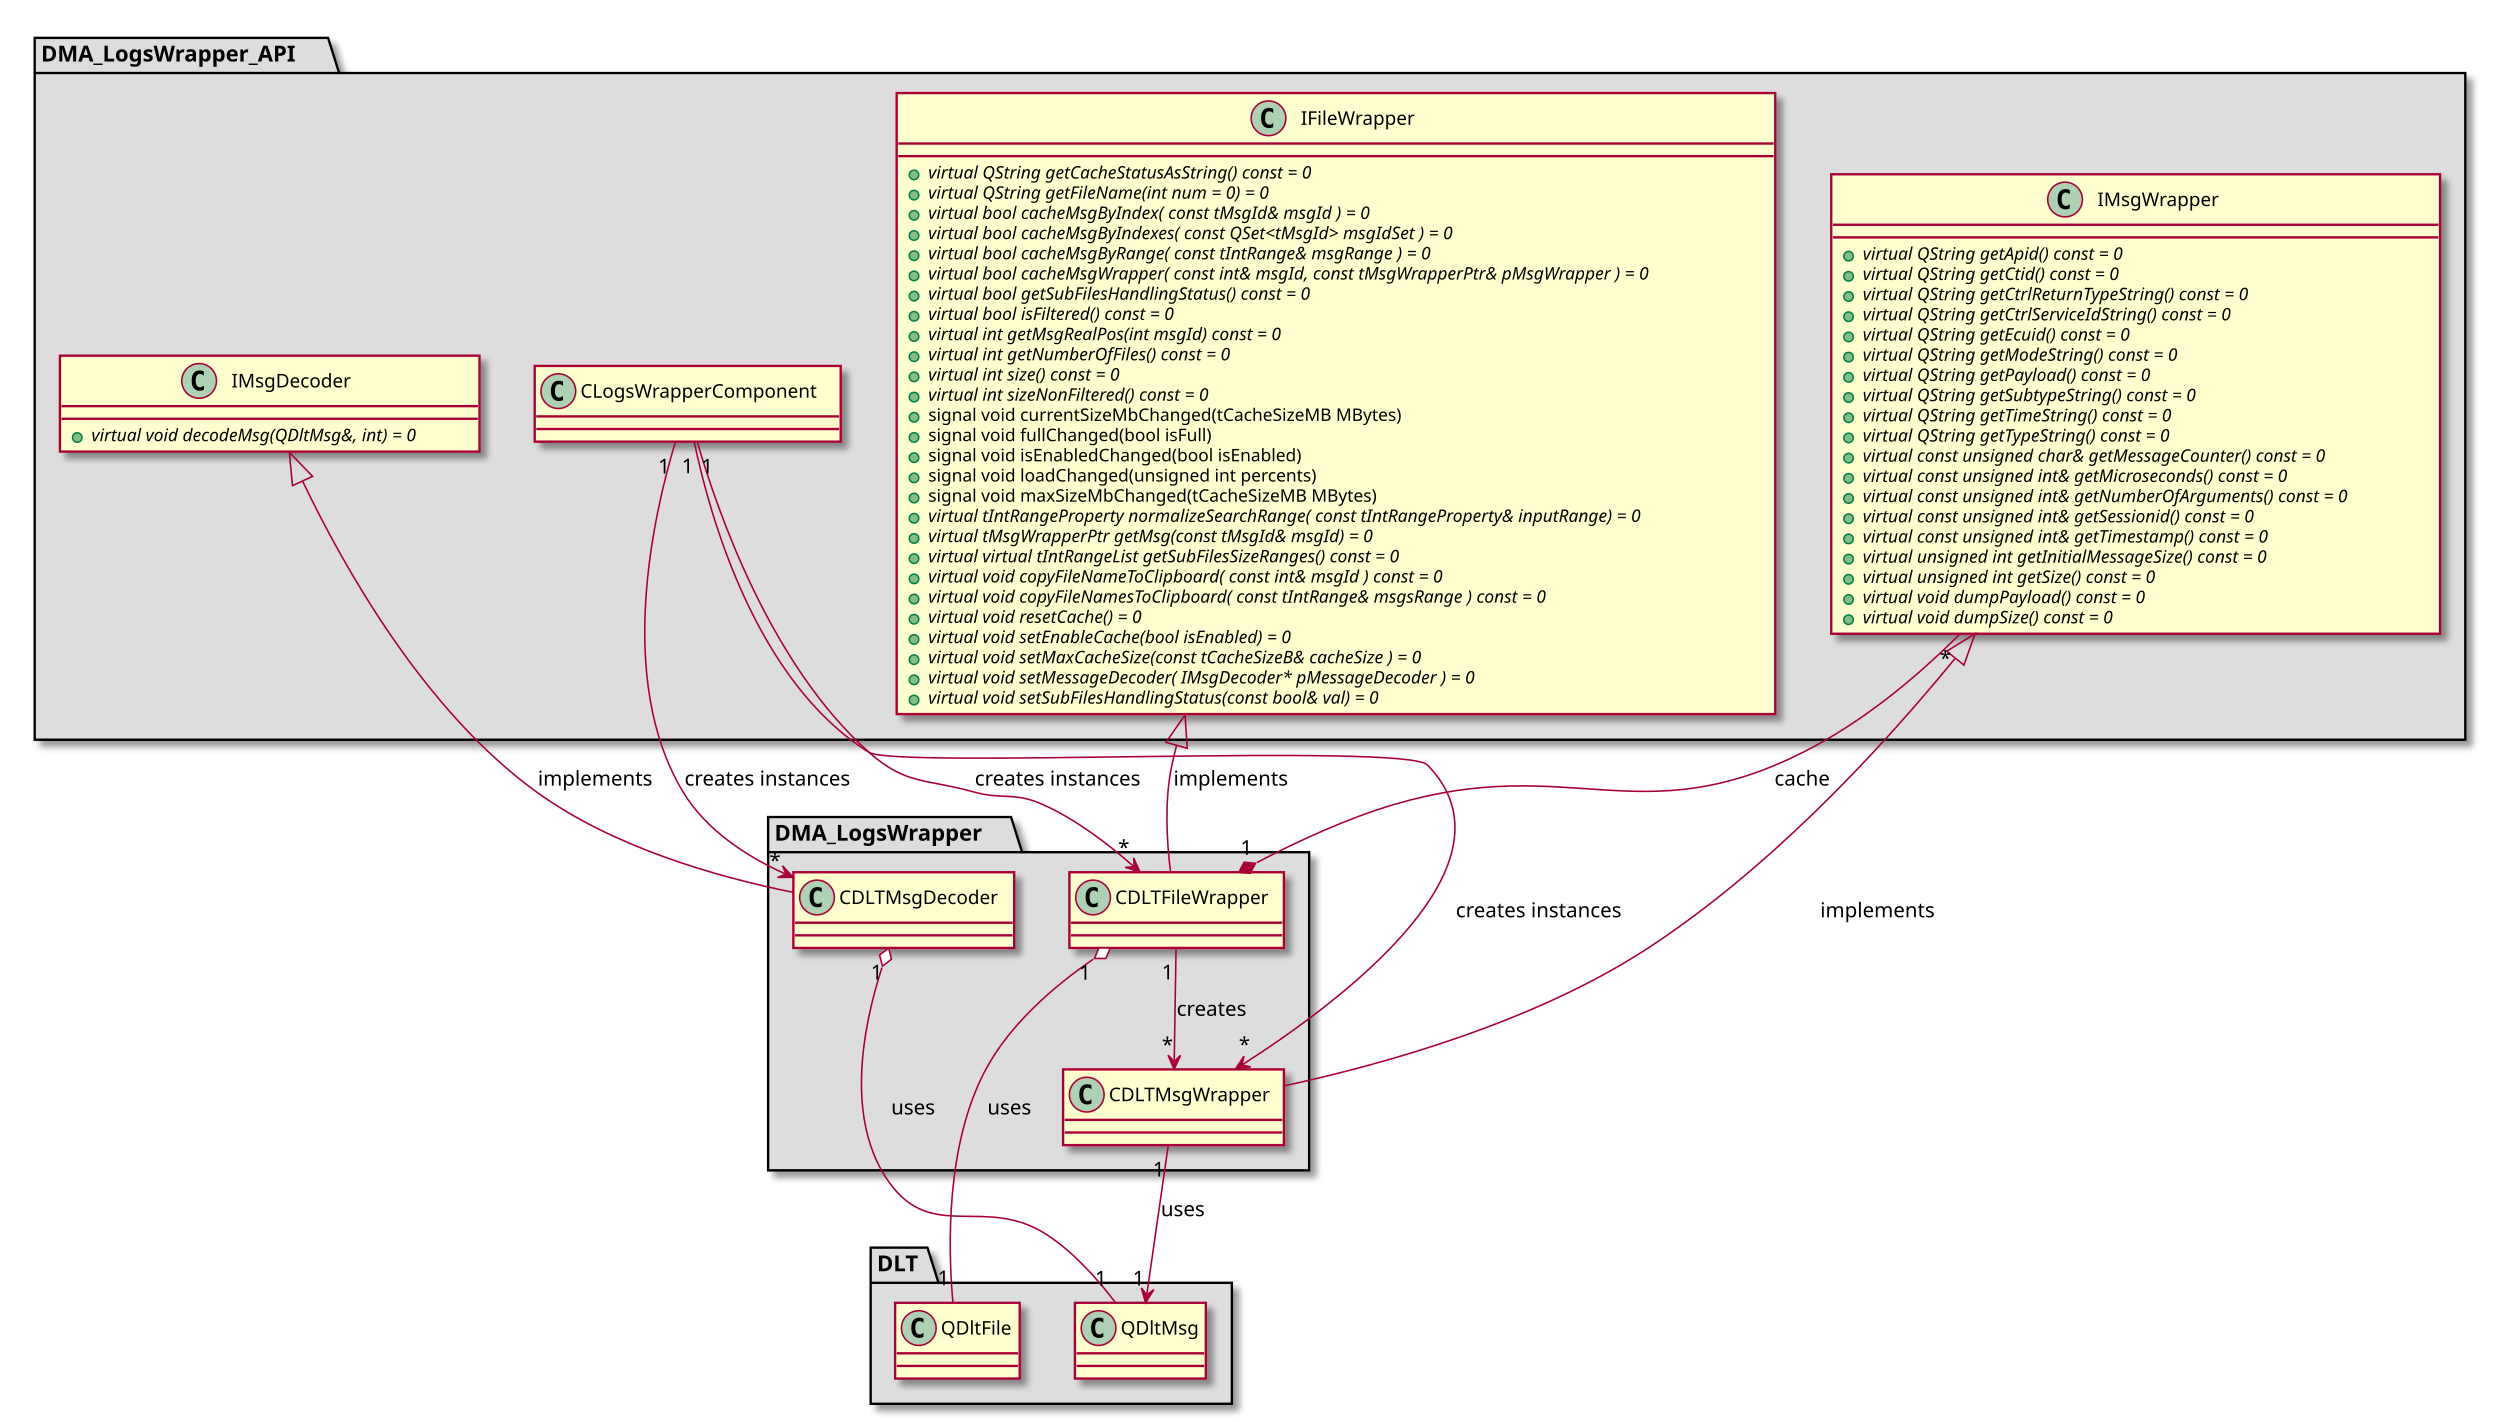
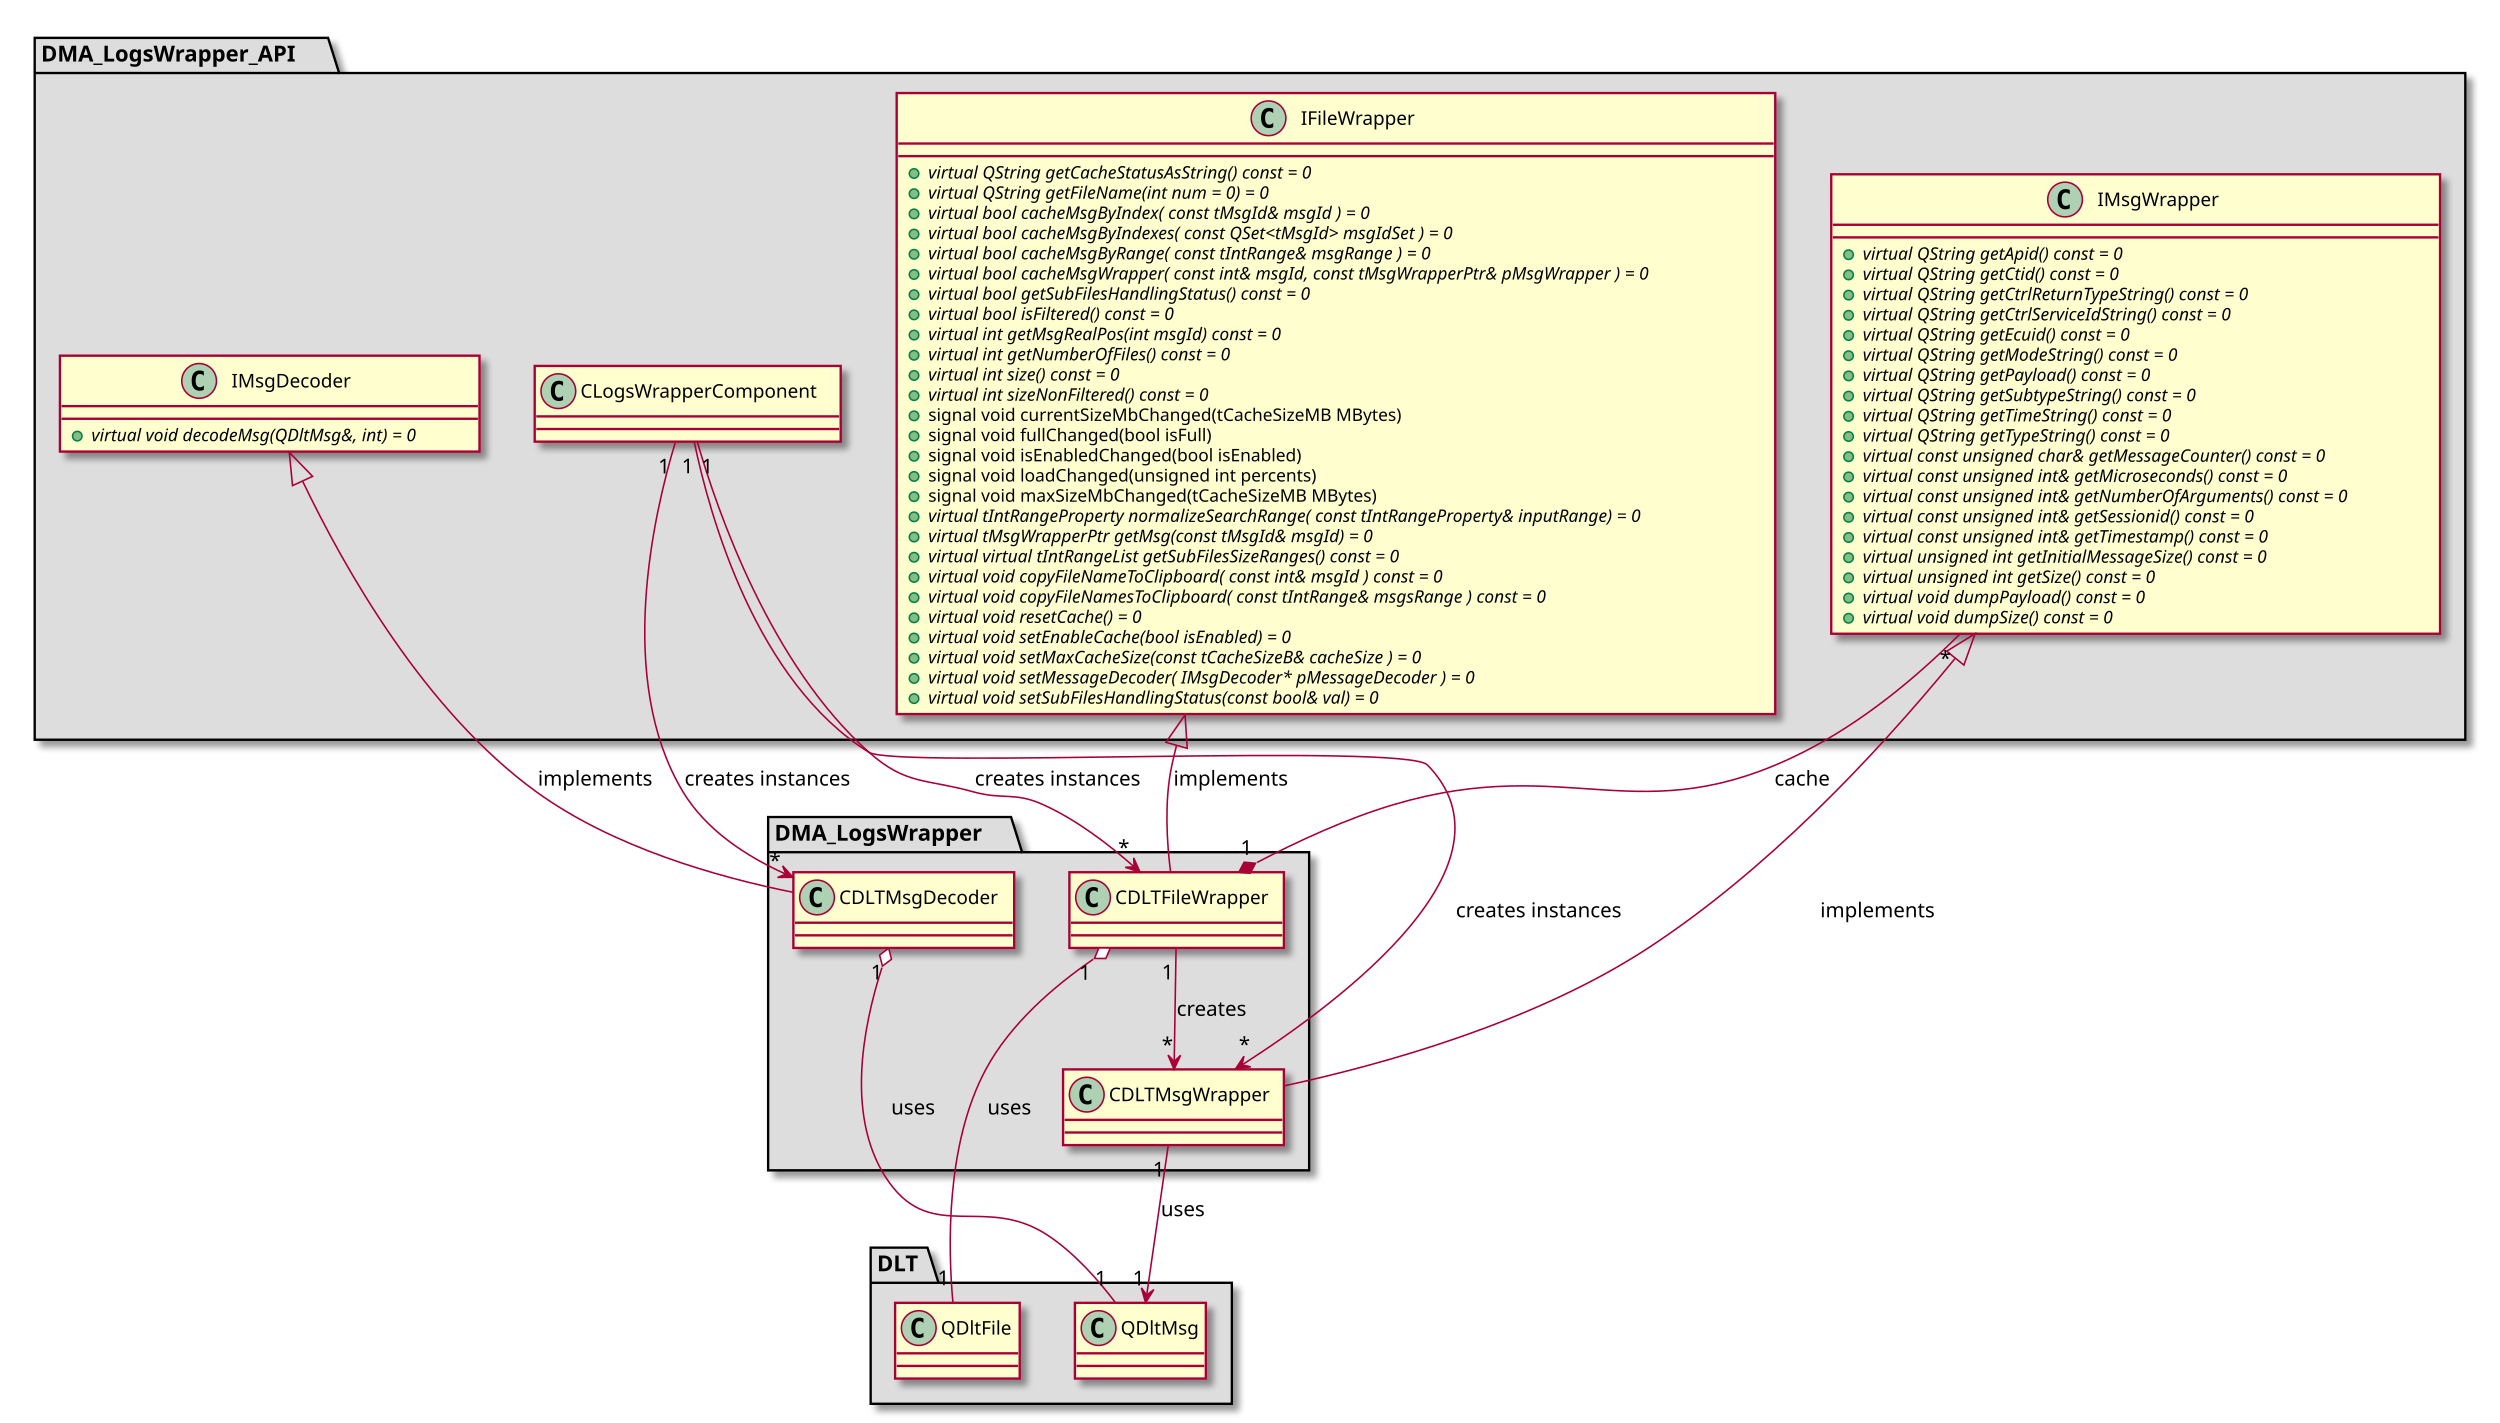
<svg xmlns="http://www.w3.org/2000/svg" contentScriptType="application/ecmascript" contentStyleType="text/css" height="902px" preserveAspectRatio="none" style="width:1585px;height:902px;background:#FEFEFE;" version="1.1" viewBox="0 0 1585 902" width="1585px" zoomAndPan="magnify">
  <defs>
    <filter height="300%" id="f17ptok1uqpg4o" width="300%" x="-1" y="-1">
      <feGaussianBlur result="blurOut" stdDeviation="2.0" />
      <feColorMatrix in="blurOut" result="blurOut2" type="matrix" values="0 0 0 0 0 0 0 0 0 0 0 0 0 0 0 0 0 0 .4 0" />
      <feOffset dx="4.0" dy="4.0" in="blurOut2" result="blurOut3" />
      <feBlend in="SourceGraphic" in2="blurOut3" mode="normal" />
    </filter>
  </defs>
  <g>
    <polygon fill="#DDDDDD" filter="url(#f17ptok1uqpg4o)" points="552,791,588,791,595,813.297,781,813.297,781,890,552,890,552,791" style="stroke: #000000; stroke-width: 1.5;" />
    <line style="stroke: #000000; stroke-width: 1.5;" x1="552" x2="595" y1="813.297" y2="813.297" />
    <text fill="#000000" font-family="sans-serif" font-size="14" font-weight="bold" lengthAdjust="spacingAndGlyphs" textLength="30" x="556" y="805.995">DLT</text>
    <polygon fill="#DDDDDD" filter="url(#f17ptok1uqpg4o)" points="487,518,641,518,648,540.297,830,540.297,830,742,487,742,487,518" style="stroke: #000000; stroke-width: 1.5;" />
    <line style="stroke: #000000; stroke-width: 1.5;" x1="487" x2="648" y1="540.297" y2="540.297" />
    <text fill="#000000" font-family="sans-serif" font-size="14" font-weight="bold" lengthAdjust="spacingAndGlyphs" textLength="148" x="491" y="532.995">DMA_LogsWrapper</text>
    <polygon fill="#DDDDDD" filter="url(#f17ptok1uqpg4o)" points="22,24,208,24,215,46.297,1563,46.297,1563,469,22,469,22,24" style="stroke: #000000; stroke-width: 1.5;" />
    <line style="stroke: #000000; stroke-width: 1.5;" x1="22" x2="215" y1="46.297" y2="46.297" />
    <text fill="#000000" font-family="sans-serif" font-size="14" font-weight="bold" lengthAdjust="spacingAndGlyphs" textLength="180" x="26" y="38.995">DMA_LogsWrapper_API</text>
    <rect fill="#FEFECE" filter="url(#f17ptok1uqpg4o)" height="48" id="QDltFile" style="stroke: #A80036; stroke-width: 1.5;" width="79" x="567.5" y="826" />
    <ellipse cx="582.5" cy="842" fill="#ADD1B2" rx="11" ry="11" style="stroke: #A80036; stroke-width: 1.0;" />
    <path d="M585.469,847.641 Q584.891,847.938 584.25,848.078 Q583.609,848.234 582.906,848.234 Q580.406,848.234 579.078,846.594 Q577.766,844.938 577.766,841.812 Q577.766,838.688 579.078,837.031 Q580.406,835.375 582.906,835.375 Q583.609,835.375 584.25,835.531 Q584.906,835.688 585.469,835.984 L585.469,838.703 Q584.844,838.125 584.25,837.859 Q583.656,837.578 583.031,837.578 Q581.688,837.578 581,838.656 Q580.312,839.719 580.312,841.812 Q580.312,843.906 581,844.984 Q581.688,846.047 583.031,846.047 Q583.656,846.047 584.25,845.781 Q584.844,845.5 585.469,844.922 L585.469,847.641 Z " />
    <text fill="#000000" font-family="sans-serif" font-size="12" lengthAdjust="spacingAndGlyphs" textLength="47" x="596.5" y="846.154">QDltFile</text>
    <line style="stroke: #A80036; stroke-width: 1.5;" x1="568.5" x2="645.5" y1="858" y2="858" />
    <line style="stroke: #A80036; stroke-width: 1.5;" x1="568.5" x2="645.5" y1="866" y2="866" />
    <rect fill="#FEFECE" filter="url(#f17ptok1uqpg4o)" height="48" id="QDltMsg" style="stroke: #A80036; stroke-width: 1.5;" width="83" x="681.5" y="826" />
    <ellipse cx="696.5" cy="842" fill="#ADD1B2" rx="11" ry="11" style="stroke: #A80036; stroke-width: 1.0;" />
    <path d="M699.469,847.641 Q698.891,847.938 698.25,848.078 Q697.609,848.234 696.906,848.234 Q694.406,848.234 693.078,846.594 Q691.766,844.938 691.766,841.812 Q691.766,838.688 693.078,837.031 Q694.406,835.375 696.906,835.375 Q697.609,835.375 698.25,835.531 Q698.906,835.688 699.469,835.984 L699.469,838.703 Q698.844,838.125 698.25,837.859 Q697.656,837.578 697.031,837.578 Q695.688,837.578 695,838.656 Q694.312,839.719 694.312,841.812 Q694.312,843.906 695,844.984 Q695.688,846.047 697.031,846.047 Q697.656,846.047 698.25,845.781 Q698.844,845.5 699.469,844.922 L699.469,847.641 Z " />
    <text fill="#000000" font-family="sans-serif" font-size="12" lengthAdjust="spacingAndGlyphs" textLength="51" x="710.5" y="846.154">QDltMsg</text>
    <line style="stroke: #A80036; stroke-width: 1.5;" x1="682.5" x2="763.5" y1="858" y2="858" />
    <line style="stroke: #A80036; stroke-width: 1.5;" x1="682.5" x2="763.5" y1="866" y2="866" />
    <rect fill="#FEFECE" filter="url(#f17ptok1uqpg4o)" height="48" id="CDLTFileWrapper" style="stroke: #A80036; stroke-width: 1.5;" width="136" x="678" y="553" />
    <ellipse cx="693" cy="569" fill="#ADD1B2" rx="11" ry="11" style="stroke: #A80036; stroke-width: 1.0;" />
    <path d="M695.969,574.641 Q695.391,574.938 694.75,575.078 Q694.109,575.234 693.406,575.234 Q690.906,575.234 689.578,573.594 Q688.266,571.938 688.266,568.812 Q688.266,565.688 689.578,564.031 Q690.906,562.375 693.406,562.375 Q694.109,562.375 694.75,562.531 Q695.406,562.688 695.969,562.984 L695.969,565.703 Q695.344,565.125 694.75,564.859 Q694.156,564.578 693.531,564.578 Q692.188,564.578 691.5,565.656 Q690.812,566.719 690.812,568.812 Q690.812,570.906 691.5,571.984 Q692.188,573.047 693.531,573.047 Q694.156,573.047 694.75,572.781 Q695.344,572.5 695.969,571.922 L695.969,574.641 Z " />
    <text fill="#000000" font-family="sans-serif" font-size="12" lengthAdjust="spacingAndGlyphs" textLength="104" x="707" y="573.154">CDLTFileWrapper</text>
    <line style="stroke: #A80036; stroke-width: 1.5;" x1="679" x2="813" y1="585" y2="585" />
    <line style="stroke: #A80036; stroke-width: 1.5;" x1="679" x2="813" y1="593" y2="593" />
    <rect fill="#FEFECE" filter="url(#f17ptok1uqpg4o)" height="48" id="CDLTMsgDecoder" style="stroke: #A80036; stroke-width: 1.5;" width="140" x="503" y="553" />
    <ellipse cx="518" cy="569" fill="#ADD1B2" rx="11" ry="11" style="stroke: #A80036; stroke-width: 1.0;" />
    <path d="M520.969,574.641 Q520.391,574.938 519.75,575.078 Q519.109,575.234 518.406,575.234 Q515.906,575.234 514.578,573.594 Q513.266,571.938 513.266,568.812 Q513.266,565.688 514.578,564.031 Q515.906,562.375 518.406,562.375 Q519.109,562.375 519.75,562.531 Q520.406,562.688 520.969,562.984 L520.969,565.703 Q520.344,565.125 519.75,564.859 Q519.156,564.578 518.531,564.578 Q517.188,564.578 516.5,565.656 Q515.812,566.719 515.812,568.812 Q515.812,570.906 516.5,571.984 Q517.188,573.047 518.531,573.047 Q519.156,573.047 519.75,572.781 Q520.344,572.5 520.969,571.922 L520.969,574.641 Z " />
    <text fill="#000000" font-family="sans-serif" font-size="12" lengthAdjust="spacingAndGlyphs" textLength="108" x="532" y="573.154">CDLTMsgDecoder</text>
    <line style="stroke: #A80036; stroke-width: 1.5;" x1="504" x2="642" y1="585" y2="585" />
    <line style="stroke: #A80036; stroke-width: 1.5;" x1="504" x2="642" y1="593" y2="593" />
    <rect fill="#FEFECE" filter="url(#f17ptok1uqpg4o)" height="48" id="CDLTMsgWrapper" style="stroke: #A80036; stroke-width: 1.5;" width="140" x="674" y="678" />
    <ellipse cx="689" cy="694" fill="#ADD1B2" rx="11" ry="11" style="stroke: #A80036; stroke-width: 1.0;" />
    <path d="M691.969,699.641 Q691.391,699.938 690.75,700.078 Q690.109,700.234 689.406,700.234 Q686.906,700.234 685.578,698.594 Q684.266,696.938 684.266,693.812 Q684.266,690.688 685.578,689.031 Q686.906,687.375 689.406,687.375 Q690.109,687.375 690.75,687.531 Q691.406,687.688 691.969,687.984 L691.969,690.703 Q691.344,690.125 690.75,689.859 Q690.156,689.578 689.531,689.578 Q688.188,689.578 687.5,690.656 Q686.812,691.719 686.812,693.812 Q686.812,695.906 687.5,696.984 Q688.188,698.047 689.531,698.047 Q690.156,698.047 690.75,697.781 Q691.344,697.5 691.969,696.922 L691.969,699.641 Z " />
    <text fill="#000000" font-family="sans-serif" font-size="12" lengthAdjust="spacingAndGlyphs" textLength="108" x="703" y="698.154">CDLTMsgWrapper</text>
    <line style="stroke: #A80036; stroke-width: 1.5;" x1="675" x2="813" y1="710" y2="710" />
    <line style="stroke: #A80036; stroke-width: 1.5;" x1="675" x2="813" y1="718" y2="718" />
    <rect fill="#FEFECE" filter="url(#f17ptok1uqpg4o)" height="48" id="CLogsWrapperComponent" style="stroke: #A80036; stroke-width: 1.5;" width="194" x="339" y="232" />
    <ellipse cx="354" cy="248" fill="#ADD1B2" rx="11" ry="11" style="stroke: #A80036; stroke-width: 1.0;" />
    <path d="M356.969,253.641 Q356.391,253.938 355.75,254.078 Q355.109,254.234 354.406,254.234 Q351.906,254.234 350.578,252.594 Q349.266,250.938 349.266,247.812 Q349.266,244.688 350.578,243.031 Q351.906,241.375 354.406,241.375 Q355.109,241.375 355.75,241.531 Q356.406,241.688 356.969,241.984 L356.969,244.703 Q356.344,244.125 355.75,243.859 Q355.156,243.578 354.531,243.578 Q353.188,243.578 352.5,244.656 Q351.812,245.719 351.812,247.812 Q351.812,249.906 352.5,250.984 Q353.188,252.047 354.531,252.047 Q355.156,252.047 355.75,251.781 Q356.344,251.5 356.969,250.922 L356.969,253.641 Z " />
    <text fill="#000000" font-family="sans-serif" font-size="12" lengthAdjust="spacingAndGlyphs" textLength="162" x="368" y="252.154">CLogsWrapperComponent</text>
    <line style="stroke: #A80036; stroke-width: 1.5;" x1="340" x2="532" y1="264" y2="264" />
    <line style="stroke: #A80036; stroke-width: 1.5;" x1="340" x2="532" y1="272" y2="272" />
    <rect fill="#FEFECE" filter="url(#f17ptok1uqpg4o)" height="393.727" id="IFileWrapper" style="stroke: #A80036; stroke-width: 1.5;" width="557" x="568.5" y="59" />
    <ellipse cx="804.25" cy="75" fill="#ADD1B2" rx="11" ry="11" style="stroke: #A80036; stroke-width: 1.0;" />
    <path d="M807.219,80.641 Q806.641,80.938 806,81.078 Q805.359,81.234 804.656,81.234 Q802.156,81.234 800.828,79.594 Q799.516,77.938 799.516,74.812 Q799.516,71.688 800.828,70.031 Q802.156,68.375 804.656,68.375 Q805.359,68.375 806,68.531 Q806.656,68.688 807.219,68.984 L807.219,71.703 Q806.594,71.125 806,70.859 Q805.406,70.578 804.781,70.578 Q803.438,70.578 802.75,71.656 Q802.062,72.719 802.062,74.812 Q802.062,76.906 802.75,77.984 Q803.438,79.047 804.781,79.047 Q805.406,79.047 806,78.781 Q806.594,78.5 807.219,77.922 L807.219,80.641 Z " />
    <text fill="#000000" font-family="sans-serif" font-size="12" lengthAdjust="spacingAndGlyphs" textLength="77" x="824.75" y="79.154">IFileWrapper</text>
    <line style="stroke: #A80036; stroke-width: 1.5;" x1="569.5" x2="1124.5" y1="91" y2="91" />
    <line style="stroke: #A80036; stroke-width: 1.5;" x1="569.5" x2="1124.5" y1="99" y2="99" />
-     <ellipse cx="579.5" cy="110.902" fill="#84BE84" rx="3" ry="3" style="stroke: #038048; stroke-width: 1.0;" />
+     <ellipse cx="579.5" cy="110" fill="#84BE84" rx="3" ry="3" style="stroke: #038048; stroke-width: 1.0;" />
    <text fill="#000000" font-family="sans-serif" font-size="11" font-style="italic" lengthAdjust="spacingAndGlyphs" textLength="287" x="588.5" y="113.21">virtual QString getCacheStatusAsString() const = 0</text>
-     <ellipse cx="579.5" cy="123.707" fill="#84BE84" rx="3" ry="3" style="stroke: #038048; stroke-width: 1.0;" />
+     <ellipse cx="579.5" cy="122.805" fill="#84BE84" rx="3" ry="3" style="stroke: #038048; stroke-width: 1.0;" />
    <text fill="#000000" font-family="sans-serif" font-size="11" font-style="italic" lengthAdjust="spacingAndGlyphs" textLength="255" x="588.5" y="126.015">virtual QString getFileName(int num = 0) = 0</text>
-     <ellipse cx="579.5" cy="136.512" fill="#84BE84" rx="3" ry="3" style="stroke: #038048; stroke-width: 1.0;" />
+     <ellipse cx="579.5" cy="135.609" fill="#84BE84" rx="3" ry="3" style="stroke: #038048; stroke-width: 1.0;" />
    <text fill="#000000" font-family="sans-serif" font-size="11" font-style="italic" lengthAdjust="spacingAndGlyphs" textLength="326" x="588.5" y="138.82">virtual bool cacheMsgByIndex( const tMsgId&amp; msgId ) = 0</text>
-     <ellipse cx="579.5" cy="149.316" fill="#84BE84" rx="3" ry="3" style="stroke: #038048; stroke-width: 1.0;" />
+     <ellipse cx="579.5" cy="148.414" fill="#84BE84" rx="3" ry="3" style="stroke: #038048; stroke-width: 1.0;" />
    <text fill="#000000" font-family="sans-serif" font-size="11" font-style="italic" lengthAdjust="spacingAndGlyphs" textLength="393" x="588.5" y="151.625">virtual bool cacheMsgByIndexes( const QSet&lt;tMsgId&gt; msgIdSet ) = 0</text>
-     <ellipse cx="579.5" cy="162.121" fill="#84BE84" rx="3" ry="3" style="stroke: #038048; stroke-width: 1.0;" />
+     <ellipse cx="579.5" cy="161.219" fill="#84BE84" rx="3" ry="3" style="stroke: #038048; stroke-width: 1.0;" />
    <text fill="#000000" font-family="sans-serif" font-size="11" font-style="italic" lengthAdjust="spacingAndGlyphs" textLength="375" x="588.5" y="164.429">virtual bool cacheMsgByRange( const tIntRange&amp; msgRange ) = 0</text>
-     <ellipse cx="579.5" cy="174.926" fill="#84BE84" rx="3" ry="3" style="stroke: #038048; stroke-width: 1.0;" />
+     <ellipse cx="579.5" cy="174.023" fill="#84BE84" rx="3" ry="3" style="stroke: #038048; stroke-width: 1.0;" />
    <text fill="#000000" font-family="sans-serif" font-size="11" font-style="italic" lengthAdjust="spacingAndGlyphs" textLength="531" x="588.5" y="177.234">virtual bool cacheMsgWrapper( const int&amp; msgId, const tMsgWrapperPtr&amp; pMsgWrapper ) = 0</text>
-     <ellipse cx="579.5" cy="187.731" fill="#84BE84" rx="3" ry="3" style="stroke: #038048; stroke-width: 1.0;" />
+     <ellipse cx="579.5" cy="186.828" fill="#84BE84" rx="3" ry="3" style="stroke: #038048; stroke-width: 1.0;" />
    <text fill="#000000" font-family="sans-serif" font-size="11" font-style="italic" lengthAdjust="spacingAndGlyphs" textLength="282" x="588.5" y="190.039">virtual bool getSubFilesHandlingStatus() const = 0</text>
-     <ellipse cx="579.5" cy="200.535" fill="#84BE84" rx="3" ry="3" style="stroke: #038048; stroke-width: 1.0;" />
+     <ellipse cx="579.5" cy="199.633" fill="#84BE84" rx="3" ry="3" style="stroke: #038048; stroke-width: 1.0;" />
    <text fill="#000000" font-family="sans-serif" font-size="11" font-style="italic" lengthAdjust="spacingAndGlyphs" textLength="185" x="588.5" y="202.843">virtual bool isFiltered() const = 0</text>
-     <ellipse cx="579.5" cy="213.34" fill="#84BE84" rx="3" ry="3" style="stroke: #038048; stroke-width: 1.0;" />
+     <ellipse cx="579.5" cy="212.438" fill="#84BE84" rx="3" ry="3" style="stroke: #038048; stroke-width: 1.0;" />
    <text fill="#000000" font-family="sans-serif" font-size="11" font-style="italic" lengthAdjust="spacingAndGlyphs" textLength="261" x="588.5" y="215.648">virtual int getMsgRealPos(int msgId) const = 0</text>
-     <ellipse cx="579.5" cy="226.144" fill="#84BE84" rx="3" ry="3" style="stroke: #038048; stroke-width: 1.0;" />
+     <ellipse cx="579.5" cy="225.242" fill="#84BE84" rx="3" ry="3" style="stroke: #038048; stroke-width: 1.0;" />
    <text fill="#000000" font-family="sans-serif" font-size="11" font-style="italic" lengthAdjust="spacingAndGlyphs" textLength="225" x="588.5" y="228.453">virtual int getNumberOfFiles() const = 0</text>
-     <ellipse cx="579.5" cy="238.949" fill="#84BE84" rx="3" ry="3" style="stroke: #038048; stroke-width: 1.0;" />
+     <ellipse cx="579.5" cy="238.047" fill="#84BE84" rx="3" ry="3" style="stroke: #038048; stroke-width: 1.0;" />
    <text fill="#000000" font-family="sans-serif" font-size="11" font-style="italic" lengthAdjust="spacingAndGlyphs" textLength="146" x="588.5" y="241.257">virtual int size() const = 0</text>
-     <ellipse cx="579.5" cy="251.754" fill="#84BE84" rx="3" ry="3" style="stroke: #038048; stroke-width: 1.0;" />
+     <ellipse cx="579.5" cy="250.852" fill="#84BE84" rx="3" ry="3" style="stroke: #038048; stroke-width: 1.0;" />
    <text fill="#000000" font-family="sans-serif" font-size="11" font-style="italic" lengthAdjust="spacingAndGlyphs" textLength="210" x="588.5" y="254.062">virtual int sizeNonFiltered() const = 0</text>
-     <ellipse cx="579.5" cy="264.559" fill="#84BE84" rx="3" ry="3" style="stroke: #038048; stroke-width: 1.0;" />
+     <ellipse cx="579.5" cy="263.656" fill="#84BE84" rx="3" ry="3" style="stroke: #038048; stroke-width: 1.0;" />
    <text fill="#000000" font-family="sans-serif" font-size="11" lengthAdjust="spacingAndGlyphs" textLength="327" x="588.5" y="266.867">signal void currentSizeMbChanged(tCacheSizeMB MBytes)</text>
-     <ellipse cx="579.5" cy="277.363" fill="#84BE84" rx="3" ry="3" style="stroke: #038048; stroke-width: 1.0;" />
+     <ellipse cx="579.5" cy="276.461" fill="#84BE84" rx="3" ry="3" style="stroke: #038048; stroke-width: 1.0;" />
    <text fill="#000000" font-family="sans-serif" font-size="11" lengthAdjust="spacingAndGlyphs" textLength="197" x="588.5" y="279.671">signal void fullChanged(bool isFull)</text>
-     <ellipse cx="579.5" cy="290.168" fill="#84BE84" rx="3" ry="3" style="stroke: #038048; stroke-width: 1.0;" />
+     <ellipse cx="579.5" cy="289.266" fill="#84BE84" rx="3" ry="3" style="stroke: #038048; stroke-width: 1.0;" />
    <text fill="#000000" font-family="sans-serif" font-size="11" lengthAdjust="spacingAndGlyphs" textLength="261" x="588.5" y="292.476">signal void isEnabledChanged(bool isEnabled)</text>
-     <ellipse cx="579.5" cy="302.973" fill="#84BE84" rx="3" ry="3" style="stroke: #038048; stroke-width: 1.0;" />
+     <ellipse cx="579.5" cy="302.07" fill="#84BE84" rx="3" ry="3" style="stroke: #038048; stroke-width: 1.0;" />
    <text fill="#000000" font-family="sans-serif" font-size="11" lengthAdjust="spacingAndGlyphs" textLength="271" x="588.5" y="305.281">signal void loadChanged(unsigned int percents)</text>
-     <ellipse cx="579.5" cy="315.777" fill="#84BE84" rx="3" ry="3" style="stroke: #038048; stroke-width: 1.0;" />
+     <ellipse cx="579.5" cy="314.875" fill="#84BE84" rx="3" ry="3" style="stroke: #038048; stroke-width: 1.0;" />
    <text fill="#000000" font-family="sans-serif" font-size="11" lengthAdjust="spacingAndGlyphs" textLength="310" x="588.5" y="318.085">signal void maxSizeMbChanged(tCacheSizeMB MBytes)</text>
-     <ellipse cx="579.5" cy="328.582" fill="#84BE84" rx="3" ry="3" style="stroke: #038048; stroke-width: 1.0;" />
+     <ellipse cx="579.5" cy="327.68" fill="#84BE84" rx="3" ry="3" style="stroke: #038048; stroke-width: 1.0;" />
    <text fill="#000000" font-family="sans-serif" font-size="11" font-style="italic" lengthAdjust="spacingAndGlyphs" textLength="528" x="588.5" y="330.89">virtual tIntRangeProperty normalizeSearchRange( const tIntRangeProperty&amp; inputRange) = 0</text>
-     <ellipse cx="579.5" cy="341.387" fill="#84BE84" rx="3" ry="3" style="stroke: #038048; stroke-width: 1.0;" />
+     <ellipse cx="579.5" cy="340.484" fill="#84BE84" rx="3" ry="3" style="stroke: #038048; stroke-width: 1.0;" />
    <text fill="#000000" font-family="sans-serif" font-size="11" font-style="italic" lengthAdjust="spacingAndGlyphs" textLength="324" x="588.5" y="343.695">virtual tMsgWrapperPtr getMsg(const tMsgId&amp; msgId) = 0</text>
-     <ellipse cx="579.5" cy="354.191" fill="#84BE84" rx="3" ry="3" style="stroke: #038048; stroke-width: 1.0;" />
+     <ellipse cx="579.5" cy="353.289" fill="#84BE84" rx="3" ry="3" style="stroke: #038048; stroke-width: 1.0;" />
    <text fill="#000000" font-family="sans-serif" font-size="11" font-style="italic" lengthAdjust="spacingAndGlyphs" textLength="352" x="588.5" y="356.5">virtual virtual tIntRangeList getSubFilesSizeRanges() const = 0</text>
-     <ellipse cx="579.5" cy="366.996" fill="#84BE84" rx="3" ry="3" style="stroke: #038048; stroke-width: 1.0;" />
+     <ellipse cx="579.5" cy="366.094" fill="#84BE84" rx="3" ry="3" style="stroke: #038048; stroke-width: 1.0;" />
    <text fill="#000000" font-family="sans-serif" font-size="11" font-style="italic" lengthAdjust="spacingAndGlyphs" textLength="384" x="588.5" y="369.304">virtual void copyFileNameToClipboard( const int&amp; msgId ) const = 0</text>
-     <ellipse cx="579.5" cy="379.801" fill="#84BE84" rx="3" ry="3" style="stroke: #038048; stroke-width: 1.0;" />
+     <ellipse cx="579.5" cy="378.898" fill="#84BE84" rx="3" ry="3" style="stroke: #038048; stroke-width: 1.0;" />
    <text fill="#000000" font-family="sans-serif" font-size="11" font-style="italic" lengthAdjust="spacingAndGlyphs" textLength="462" x="588.5" y="382.109">virtual void copyFileNamesToClipboard( const tIntRange&amp; msgsRange ) const = 0</text>
-     <ellipse cx="579.5" cy="392.606" fill="#84BE84" rx="3" ry="3" style="stroke: #038048; stroke-width: 1.0;" />
+     <ellipse cx="579.5" cy="391.703" fill="#84BE84" rx="3" ry="3" style="stroke: #038048; stroke-width: 1.0;" />
    <text fill="#000000" font-family="sans-serif" font-size="11" font-style="italic" lengthAdjust="spacingAndGlyphs" textLength="164" x="588.5" y="394.914">virtual void resetCache() = 0</text>
-     <ellipse cx="579.5" cy="405.41" fill="#84BE84" rx="3" ry="3" style="stroke: #038048; stroke-width: 1.0;" />
+     <ellipse cx="579.5" cy="404.508" fill="#84BE84" rx="3" ry="3" style="stroke: #038048; stroke-width: 1.0;" />
    <text fill="#000000" font-family="sans-serif" font-size="11" font-style="italic" lengthAdjust="spacingAndGlyphs" textLength="272" x="588.5" y="407.718">virtual void setEnableCache(bool isEnabled) = 0</text>
-     <ellipse cx="579.5" cy="418.215" fill="#84BE84" rx="3" ry="3" style="stroke: #038048; stroke-width: 1.0;" />
+     <ellipse cx="579.5" cy="417.312" fill="#84BE84" rx="3" ry="3" style="stroke: #038048; stroke-width: 1.0;" />
    <text fill="#000000" font-family="sans-serif" font-size="11" font-style="italic" lengthAdjust="spacingAndGlyphs" textLength="375" x="588.5" y="420.523">virtual void setMaxCacheSize(const tCacheSizeB&amp; cacheSize ) = 0</text>
-     <ellipse cx="579.5" cy="431.019" fill="#84BE84" rx="3" ry="3" style="stroke: #038048; stroke-width: 1.0;" />
+     <ellipse cx="579.5" cy="430.117" fill="#84BE84" rx="3" ry="3" style="stroke: #038048; stroke-width: 1.0;" />
    <text fill="#000000" font-family="sans-serif" font-size="11" font-style="italic" lengthAdjust="spacingAndGlyphs" textLength="406" x="588.5" y="433.328">virtual void setMessageDecoder( IMsgDecoder* pMessageDecoder ) = 0</text>
-     <ellipse cx="579.5" cy="443.824" fill="#84BE84" rx="3" ry="3" style="stroke: #038048; stroke-width: 1.0;" />
+     <ellipse cx="579.5" cy="442.922" fill="#84BE84" rx="3" ry="3" style="stroke: #038048; stroke-width: 1.0;" />
    <text fill="#000000" font-family="sans-serif" font-size="11" font-style="italic" lengthAdjust="spacingAndGlyphs" textLength="335" x="588.5" y="446.132">virtual void setSubFilesHandlingStatus(const bool&amp; val) = 0</text>
    <rect fill="#FEFECE" filter="url(#f17ptok1uqpg4o)" height="60.805" id="IMsgDecoder" style="stroke: #A80036; stroke-width: 1.5;" width="266" x="38" y="225.5" />
    <ellipse cx="126.25" cy="241.5" fill="#ADD1B2" rx="11" ry="11" style="stroke: #A80036; stroke-width: 1.0;" />
    <path d="M129.219,247.141 Q128.641,247.438 128,247.578 Q127.359,247.734 126.656,247.734 Q124.156,247.734 122.828,246.094 Q121.516,244.438 121.516,241.312 Q121.516,238.188 122.828,236.531 Q124.156,234.875 126.656,234.875 Q127.359,234.875 128,235.031 Q128.656,235.188 129.219,235.484 L129.219,238.203 Q128.594,237.625 128,237.359 Q127.406,237.078 126.781,237.078 Q125.438,237.078 124.75,238.156 Q124.062,239.219 124.062,241.312 Q124.062,243.406 124.75,244.484 Q125.438,245.547 126.781,245.547 Q127.406,245.547 128,245.281 Q128.594,245 129.219,244.422 L129.219,247.141 Z " />
    <text fill="#000000" font-family="sans-serif" font-size="12" lengthAdjust="spacingAndGlyphs" textLength="81" x="146.75" y="245.654">IMsgDecoder</text>
    <line style="stroke: #A80036; stroke-width: 1.5;" x1="39" x2="303" y1="257.5" y2="257.5" />
    <line style="stroke: #A80036; stroke-width: 1.5;" x1="39" x2="303" y1="265.5" y2="265.5" />
-     <ellipse cx="49" cy="277.402" fill="#84BE84" rx="3" ry="3" style="stroke: #038048; stroke-width: 1.0;" />
+     <ellipse cx="49" cy="276.5" fill="#84BE84" rx="3" ry="3" style="stroke: #038048; stroke-width: 1.0;" />
    <text fill="#000000" font-family="sans-serif" font-size="11" font-style="italic" lengthAdjust="spacingAndGlyphs" textLength="240" x="58" y="279.71">virtual void decodeMsg(QDltMsg&amp;, int) = 0</text>
    <rect fill="#FEFECE" filter="url(#f17ptok1uqpg4o)" height="291.289" id="IMsgWrapper" style="stroke: #A80036; stroke-width: 1.5;" width="386" x="1161" y="110.5" />
    <ellipse cx="1309.25" cy="126.5" fill="#ADD1B2" rx="11" ry="11" style="stroke: #A80036; stroke-width: 1.0;" />
    <path d="M1312.219,132.141 Q1311.641,132.438 1311,132.578 Q1310.359,132.734 1309.656,132.734 Q1307.156,132.734 1305.828,131.094 Q1304.516,129.438 1304.516,126.312 Q1304.516,123.188 1305.828,121.531 Q1307.156,119.875 1309.656,119.875 Q1310.359,119.875 1311,120.031 Q1311.656,120.188 1312.219,120.484 L1312.219,123.203 Q1311.594,122.625 1311,122.359 Q1310.406,122.078 1309.781,122.078 Q1308.438,122.078 1307.75,123.156 Q1307.062,124.219 1307.062,126.312 Q1307.062,128.406 1307.75,129.484 Q1308.438,130.547 1309.781,130.547 Q1310.406,130.547 1311,130.281 Q1311.594,130 1312.219,129.422 L1312.219,132.141 Z " />
    <text fill="#000000" font-family="sans-serif" font-size="12" lengthAdjust="spacingAndGlyphs" textLength="81" x="1329.75" y="130.654">IMsgWrapper</text>
    <line style="stroke: #A80036; stroke-width: 1.5;" x1="1162" x2="1546" y1="142.5" y2="142.5" />
    <line style="stroke: #A80036; stroke-width: 1.5;" x1="1162" x2="1546" y1="150.5" y2="150.5" />
-     <ellipse cx="1172" cy="162.402" fill="#84BE84" rx="3" ry="3" style="stroke: #038048; stroke-width: 1.0;" />
+     <ellipse cx="1172" cy="161.5" fill="#84BE84" rx="3" ry="3" style="stroke: #038048; stroke-width: 1.0;" />
    <text fill="#000000" font-family="sans-serif" font-size="11" font-style="italic" lengthAdjust="spacingAndGlyphs" textLength="195" x="1181" y="164.71">virtual QString getApid() const = 0</text>
-     <ellipse cx="1172" cy="175.207" fill="#84BE84" rx="3" ry="3" style="stroke: #038048; stroke-width: 1.0;" />
+     <ellipse cx="1172" cy="174.305" fill="#84BE84" rx="3" ry="3" style="stroke: #038048; stroke-width: 1.0;" />
    <text fill="#000000" font-family="sans-serif" font-size="11" font-style="italic" lengthAdjust="spacingAndGlyphs" textLength="192" x="1181" y="177.515">virtual QString getCtid() const = 0</text>
-     <ellipse cx="1172" cy="188.012" fill="#84BE84" rx="3" ry="3" style="stroke: #038048; stroke-width: 1.0;" />
+     <ellipse cx="1172" cy="187.109" fill="#84BE84" rx="3" ry="3" style="stroke: #038048; stroke-width: 1.0;" />
    <text fill="#000000" font-family="sans-serif" font-size="11" font-style="italic" lengthAdjust="spacingAndGlyphs" textLength="289" x="1181" y="190.32">virtual QString getCtrlReturnTypeString() const = 0</text>
-     <ellipse cx="1172" cy="200.816" fill="#84BE84" rx="3" ry="3" style="stroke: #038048; stroke-width: 1.0;" />
+     <ellipse cx="1172" cy="199.914" fill="#84BE84" rx="3" ry="3" style="stroke: #038048; stroke-width: 1.0;" />
    <text fill="#000000" font-family="sans-serif" font-size="11" font-style="italic" lengthAdjust="spacingAndGlyphs" textLength="275" x="1181" y="203.125">virtual QString getCtrlServiceIdString() const = 0</text>
-     <ellipse cx="1172" cy="213.621" fill="#84BE84" rx="3" ry="3" style="stroke: #038048; stroke-width: 1.0;" />
+     <ellipse cx="1172" cy="212.719" fill="#84BE84" rx="3" ry="3" style="stroke: #038048; stroke-width: 1.0;" />
    <text fill="#000000" font-family="sans-serif" font-size="11" font-style="italic" lengthAdjust="spacingAndGlyphs" textLength="200" x="1181" y="215.929">virtual QString getEcuid() const = 0</text>
-     <ellipse cx="1172" cy="226.426" fill="#84BE84" rx="3" ry="3" style="stroke: #038048; stroke-width: 1.0;" />
+     <ellipse cx="1172" cy="225.523" fill="#84BE84" rx="3" ry="3" style="stroke: #038048; stroke-width: 1.0;" />
    <text fill="#000000" font-family="sans-serif" font-size="11" font-style="italic" lengthAdjust="spacingAndGlyphs" textLength="233" x="1181" y="228.734">virtual QString getModeString() const = 0</text>
-     <ellipse cx="1172" cy="239.231" fill="#84BE84" rx="3" ry="3" style="stroke: #038048; stroke-width: 1.0;" />
+     <ellipse cx="1172" cy="238.328" fill="#84BE84" rx="3" ry="3" style="stroke: #038048; stroke-width: 1.0;" />
    <text fill="#000000" font-family="sans-serif" font-size="11" font-style="italic" lengthAdjust="spacingAndGlyphs" textLength="215" x="1181" y="241.539">virtual QString getPayload() const = 0</text>
-     <ellipse cx="1172" cy="252.035" fill="#84BE84" rx="3" ry="3" style="stroke: #038048; stroke-width: 1.0;" />
+     <ellipse cx="1172" cy="251.133" fill="#84BE84" rx="3" ry="3" style="stroke: #038048; stroke-width: 1.0;" />
    <text fill="#000000" font-family="sans-serif" font-size="11" font-style="italic" lengthAdjust="spacingAndGlyphs" textLength="249" x="1181" y="254.343">virtual QString getSubtypeString() const = 0</text>
-     <ellipse cx="1172" cy="264.84" fill="#84BE84" rx="3" ry="3" style="stroke: #038048; stroke-width: 1.0;" />
+     <ellipse cx="1172" cy="263.938" fill="#84BE84" rx="3" ry="3" style="stroke: #038048; stroke-width: 1.0;" />
    <text fill="#000000" font-family="sans-serif" font-size="11" font-style="italic" lengthAdjust="spacingAndGlyphs" textLength="231" x="1181" y="267.148">virtual QString getTimeString() const = 0</text>
-     <ellipse cx="1172" cy="277.644" fill="#84BE84" rx="3" ry="3" style="stroke: #038048; stroke-width: 1.0;" />
+     <ellipse cx="1172" cy="276.742" fill="#84BE84" rx="3" ry="3" style="stroke: #038048; stroke-width: 1.0;" />
    <text fill="#000000" font-family="sans-serif" font-size="11" font-style="italic" lengthAdjust="spacingAndGlyphs" textLength="231" x="1181" y="279.953">virtual QString getTypeString() const = 0</text>
-     <ellipse cx="1172" cy="290.449" fill="#84BE84" rx="3" ry="3" style="stroke: #038048; stroke-width: 1.0;" />
+     <ellipse cx="1172" cy="289.547" fill="#84BE84" rx="3" ry="3" style="stroke: #038048; stroke-width: 1.0;" />
    <text fill="#000000" font-family="sans-serif" font-size="11" font-style="italic" lengthAdjust="spacingAndGlyphs" textLength="345" x="1181" y="292.757">virtual const unsigned char&amp; getMessageCounter() const = 0</text>
-     <ellipse cx="1172" cy="303.254" fill="#84BE84" rx="3" ry="3" style="stroke: #038048; stroke-width: 1.0;" />
+     <ellipse cx="1172" cy="302.352" fill="#84BE84" rx="3" ry="3" style="stroke: #038048; stroke-width: 1.0;" />
    <text fill="#000000" font-family="sans-serif" font-size="11" font-style="italic" lengthAdjust="spacingAndGlyphs" textLength="316" x="1181" y="305.562">virtual const unsigned int&amp; getMicroseconds() const = 0</text>
-     <ellipse cx="1172" cy="316.059" fill="#84BE84" rx="3" ry="3" style="stroke: #038048; stroke-width: 1.0;" />
+     <ellipse cx="1172" cy="315.156" fill="#84BE84" rx="3" ry="3" style="stroke: #038048; stroke-width: 1.0;" />
    <text fill="#000000" font-family="sans-serif" font-size="11" font-style="italic" lengthAdjust="spacingAndGlyphs" textLength="360" x="1181" y="318.367">virtual const unsigned int&amp; getNumberOfArguments() const = 0</text>
-     <ellipse cx="1172" cy="328.863" fill="#84BE84" rx="3" ry="3" style="stroke: #038048; stroke-width: 1.0;" />
+     <ellipse cx="1172" cy="327.961" fill="#84BE84" rx="3" ry="3" style="stroke: #038048; stroke-width: 1.0;" />
    <text fill="#000000" font-family="sans-serif" font-size="11" font-style="italic" lengthAdjust="spacingAndGlyphs" textLength="293" x="1181" y="331.171">virtual const unsigned int&amp; getSessionid() const = 0</text>
-     <ellipse cx="1172" cy="341.668" fill="#84BE84" rx="3" ry="3" style="stroke: #038048; stroke-width: 1.0;" />
+     <ellipse cx="1172" cy="340.766" fill="#84BE84" rx="3" ry="3" style="stroke: #038048; stroke-width: 1.0;" />
    <text fill="#000000" font-family="sans-serif" font-size="11" font-style="italic" lengthAdjust="spacingAndGlyphs" textLength="303" x="1181" y="343.976">virtual const unsigned int&amp; getTimestamp() const = 0</text>
-     <ellipse cx="1172" cy="354.473" fill="#84BE84" rx="3" ry="3" style="stroke: #038048; stroke-width: 1.0;" />
+     <ellipse cx="1172" cy="353.57" fill="#84BE84" rx="3" ry="3" style="stroke: #038048; stroke-width: 1.0;" />
    <text fill="#000000" font-family="sans-serif" font-size="11" font-style="italic" lengthAdjust="spacingAndGlyphs" textLength="299" x="1181" y="356.781">virtual unsigned int getInitialMessageSize() const = 0</text>
-     <ellipse cx="1172" cy="367.277" fill="#84BE84" rx="3" ry="3" style="stroke: #038048; stroke-width: 1.0;" />
+     <ellipse cx="1172" cy="366.375" fill="#84BE84" rx="3" ry="3" style="stroke: #038048; stroke-width: 1.0;" />
    <text fill="#000000" font-family="sans-serif" font-size="11" font-style="italic" lengthAdjust="spacingAndGlyphs" textLength="220" x="1181" y="369.585">virtual unsigned int getSize() const = 0</text>
-     <ellipse cx="1172" cy="380.082" fill="#84BE84" rx="3" ry="3" style="stroke: #038048; stroke-width: 1.0;" />
+     <ellipse cx="1172" cy="379.18" fill="#84BE84" rx="3" ry="3" style="stroke: #038048; stroke-width: 1.0;" />
    <text fill="#000000" font-family="sans-serif" font-size="11" font-style="italic" lengthAdjust="spacingAndGlyphs" textLength="211" x="1181" y="382.39">virtual void dumpPayload() const = 0</text>
-     <ellipse cx="1172" cy="392.887" fill="#84BE84" rx="3" ry="3" style="stroke: #038048; stroke-width: 1.0;" />
+     <ellipse cx="1172" cy="391.984" fill="#84BE84" rx="3" ry="3" style="stroke: #038048; stroke-width: 1.0;" />
    <text fill="#000000" font-family="sans-serif" font-size="11" font-style="italic" lengthAdjust="spacingAndGlyphs" textLength="189" x="1181" y="395.195">virtual void dumpSize() const = 0</text>
-     <path d="M745.91,472.63 C744.87,476.76 743.89,480.89 743,485 C738.07,507.71 739.79,534.34 742.15,552.91 " fill="none" id="IFileWrapper-CDLTFileWrapper" style="stroke: #A80036; stroke-width: 1.0;" />
+     <path d="M745.91,472.63 C744.87,476.76 743.89,480.89 743,485 C738.07,507.71 739.79,534.34 742.15,552.91 " fill="none" id="IFileWrapper&lt;-CDLTFileWrapper" style="stroke: #A80036; stroke-width: 1.0;" />
    <polygon fill="none" points="739.2,470.64,751.33,453.26,752.69,474.41,739.2,470.64" style="stroke: #A80036; stroke-width: 1.0;" />
    <text fill="#000000" font-family="sans-serif" font-size="13" lengthAdjust="spacingAndGlyphs" textLength="76" x="744" y="498.067">implements</text>
-     <path d="M191.93,305.2 C218.47,360.72 269.42,450.85 340,502 C388.28,536.99 453.75,555.87 503,565.77 " fill="none" id="IMsgDecoder-CDLTMsgDecoder" style="stroke: #A80036; stroke-width: 1.0;" />
+     <path d="M191.93,305.2 C218.47,360.72 269.42,450.85 340,502 C388.28,536.99 453.75,555.87 503,565.77 " fill="none" id="IMsgDecoder&lt;-CDLTMsgDecoder" style="stroke: #A80036; stroke-width: 1.0;" />
    <polygon fill="none" points="185.46,307.88,183.42,286.78,198.17,302,185.46,307.88" style="stroke: #A80036; stroke-width: 1.0;" />
    <text fill="#000000" font-family="sans-serif" font-size="13" lengthAdjust="spacingAndGlyphs" textLength="76" x="341" y="498.067">implements</text>
-     <path d="M1239.45,417.54 C1186.52,482.09 1118.98,552.54 1045,601 C973.6,647.76 878.32,674.56 814.25,688.42 " fill="none" id="IMsgWrapper-CDLTMsgWrapper" style="stroke: #A80036; stroke-width: 1.0;" />
+     <path d="M1239.45,417.54 C1186.52,482.09 1118.98,552.54 1045,601 C973.6,647.76 878.32,674.56 814.25,688.42 " fill="none" id="IMsgWrapper&lt;-CDLTMsgWrapper" style="stroke: #A80036; stroke-width: 1.0;" />
    <polygon fill="none" points="1234.22,412.87,1252.24,401.71,1245.11,421.66,1234.22,412.87" style="stroke: #A80036; stroke-width: 1.0;" />
    <text fill="#000000" font-family="sans-serif" font-size="13" lengthAdjust="spacingAndGlyphs" textLength="76" x="1154" y="581.567">implements</text>
-     <path d="M745.62,601.14 C745.29,621.49 744.81,651.19 744.46,672.91 " fill="none" id="CDLTFileWrapper-CDLTMsgWrapper" style="stroke: #A80036; stroke-width: 1.0;" />
+     <path d="M745.62,601.14 C745.29,621.49 744.81,651.19 744.46,672.91 " fill="none" id="CDLTFileWrapper-&gt;CDLTMsgWrapper" style="stroke: #A80036; stroke-width: 1.0;" />
    <polygon fill="#A80036" points="744.37,677.97,748.524,669.04,744.456,672.971,740.525,668.903,744.37,677.97" style="stroke: #A80036; stroke-width: 1.0;" />
    <text fill="#000000" font-family="sans-serif" font-size="13" lengthAdjust="spacingAndGlyphs" textLength="48" x="746" y="644.067">creates</text>
    <text fill="#000000" font-family="sans-serif" font-size="13" lengthAdjust="spacingAndGlyphs" textLength="8" x="736.552" y="620.935">1</text>
    <text fill="#000000" font-family="sans-serif" font-size="13" lengthAdjust="spacingAndGlyphs" textLength="7" x="736.568" y="666.974">*</text>
-     <path d="M796.97,546.8 C822.36,533.53 853.98,518.84 884,510 C995.31,477.22 1039.36,529.19 1143,477 C1179.75,458.49 1213.64,430.94 1243.02,401.53 " fill="none" id="CDLTFileWrapper-IMsgWrapper" style="stroke: #A80036; stroke-width: 1.0;" />
+     <path d="M796.97,546.8 C822.36,533.53 853.98,518.84 884,510 C995.31,477.22 1039.36,529.19 1143,477 C1179.75,458.49 1213.64,430.94 1243.02,401.53 " fill="none" id="CDLTFileWrapper&lt;-IMsgWrapper" style="stroke: #A80036; stroke-width: 1.0;" />
    <polygon fill="#A80036" points="785.41,552.98,792.587,553.681,795.994,547.325,788.817,546.625,785.41,552.98" style="stroke: #A80036; stroke-width: 1.0;" />
    <text fill="#000000" font-family="sans-serif" font-size="13" lengthAdjust="spacingAndGlyphs" textLength="38" x="1125" y="498.067">cache</text>
    <text fill="#000000" font-family="sans-serif" font-size="13" lengthAdjust="spacingAndGlyphs" textLength="8" x="786.484" y="541.987">1</text>
    <text fill="#000000" font-family="sans-serif" font-size="13" lengthAdjust="spacingAndGlyphs" textLength="7" x="1229.759" y="421.962">*</text>
-     <path d="M693.06,608.19 C668.11,625.33 640.49,649.13 625,678 C599.45,725.61 601.03,791.38 604.15,825.83 " fill="none" id="CDLTFileWrapper-QDltFile" style="stroke: #A80036; stroke-width: 1.0;" />
+     <path d="M693.06,608.19 C668.11,625.33 640.49,649.13 625,678 C599.45,725.61 601.03,791.38 604.15,825.83 " fill="none" id="CDLTFileWrapper&lt;-QDltFile" style="stroke: #A80036; stroke-width: 1.0;" />
    <polygon fill="#FEFEFE" points="703.91,601.03,696.699,600.999,693.897,607.644,701.108,607.674,703.91,601.03" style="stroke: #A80036; stroke-width: 1.0;" />
    <text fill="#000000" font-family="sans-serif" font-size="13" lengthAdjust="spacingAndGlyphs" textLength="30" x="626" y="706.567">uses</text>
    <text fill="#000000" font-family="sans-serif" font-size="13" lengthAdjust="spacingAndGlyphs" textLength="8" x="684.099" y="621.193">1</text>
    <text fill="#000000" font-family="sans-serif" font-size="13" lengthAdjust="spacingAndGlyphs" textLength="8" x="594.395" y="814.798">1</text>
-     <path d="M559.15,613.49 C547,651.07 535.32,710.33 564,750 C591.42,787.93 624.85,757.35 664,783 C681.1,794.2 696.35,811.58 707.07,825.69 " fill="none" id="CDLTMsgDecoder-QDltMsg" style="stroke: #A80036; stroke-width: 1.0;" />
+     <path d="M559.15,613.49 C547,651.07 535.32,710.33 564,750 C591.42,787.93 624.85,757.35 664,783 C681.1,794.2 696.35,811.58 707.07,825.69 " fill="none" id="CDLTMsgDecoder&lt;-QDltMsg" style="stroke: #A80036; stroke-width: 1.0;" />
    <polygon fill="#FEFEFE" points="563.4,601.16,557.66,605.526,559.483,612.503,565.222,608.137,563.4,601.16" style="stroke: #A80036; stroke-width: 1.0;" />
    <text fill="#000000" font-family="sans-serif" font-size="13" lengthAdjust="spacingAndGlyphs" textLength="30" x="565" y="706.567">uses</text>
    <text fill="#000000" font-family="sans-serif" font-size="13" lengthAdjust="spacingAndGlyphs" textLength="8" x="552.085" y="620.96">1</text>
    <text fill="#000000" font-family="sans-serif" font-size="13" lengthAdjust="spacingAndGlyphs" textLength="8" x="694.212" y="815.019">1</text>
-     <path d="M740.67,726.13 C736.97,751.87 730.99,793.45 727.03,821 " fill="none" id="CDLTMsgWrapper-QDltMsg" style="stroke: #A80036; stroke-width: 1.0;" />
+     <path d="M740.67,726.13 C736.97,751.87 730.99,793.45 727.03,821 " fill="none" id="CDLTMsgWrapper-&gt;QDltMsg" style="stroke: #A80036; stroke-width: 1.0;" />
    <polygon fill="#A80036" points="726.31,825.97,731.529,817.618,727.009,821.019,723.608,816.499,726.31,825.97" style="stroke: #A80036; stroke-width: 1.0;" />
    <text fill="#000000" font-family="sans-serif" font-size="13" lengthAdjust="spacingAndGlyphs" textLength="30" x="736" y="771.067">uses</text>
    <text fill="#000000" font-family="sans-serif" font-size="13" lengthAdjust="spacingAndGlyphs" textLength="8" x="730.883" y="745.923">1</text>
    <text fill="#000000" font-family="sans-serif" font-size="13" lengthAdjust="spacingAndGlyphs" textLength="8" x="718.133" y="814.974">1</text>
-     <path d="M442.06,280.04 C454.84,324.29 488.61,421.66 551,477 C574.47,497.82 586.78,493.6 617,502 C636.15,507.32 642.85,501.89 661,510 C682.39,519.55 703.21,535.58 718.9,549.45 " fill="none" id="CLogsWrapperComponent-CDLTFileWrapper" style="stroke: #A80036; stroke-width: 1.0;" />
+     <path d="M442.06,280.04 C454.84,324.29 488.61,421.66 551,477 C574.47,497.82 586.78,493.6 617,502 C636.15,507.32 642.85,501.89 661,510 C682.39,519.55 703.21,535.58 718.9,549.45 " fill="none" id="CLogsWrapperComponent-&gt;CDLTFileWrapper" style="stroke: #A80036; stroke-width: 1.0;" />
    <polygon fill="#A80036" points="722.77,552.92,718.756,543.926,719.053,549.575,713.404,549.872,722.77,552.92" style="stroke: #A80036; stroke-width: 1.0;" />
    <text fill="#000000" font-family="sans-serif" font-size="13" lengthAdjust="spacingAndGlyphs" textLength="113" x="618" y="498.067">creates instances</text>
    <text fill="#000000" font-family="sans-serif" font-size="13" lengthAdjust="spacingAndGlyphs" textLength="8" x="444.638" y="300.206">1</text>
    <text fill="#000000" font-family="sans-serif" font-size="13" lengthAdjust="spacingAndGlyphs" textLength="7" x="708.92" y="541.912">*</text>
-     <path d="M428.28,280 C414.34,325.99 390.19,430.95 433,502 C447.56,526.16 472.94,542.85 498.13,554.16 " fill="none" id="CLogsWrapperComponent-CDLTMsgDecoder" style="stroke: #A80036; stroke-width: 1.0;" />
+     <path d="M428.28,280 C414.34,325.99 390.19,430.95 433,502 C447.56,526.16 472.94,542.85 498.13,554.16 " fill="none" id="CLogsWrapperComponent-&gt;CDLTMsgDecoder" style="stroke: #A80036; stroke-width: 1.0;" />
    <polygon fill="#A80036" points="502.83,556.21,496.18,548.946,498.247,554.211,492.981,556.279,502.83,556.21" style="stroke: #A80036; stroke-width: 1.0;" />
    <text fill="#000000" font-family="sans-serif" font-size="13" lengthAdjust="spacingAndGlyphs" textLength="113" x="434" y="498.067">creates instances</text>
    <text fill="#000000" font-family="sans-serif" font-size="13" lengthAdjust="spacingAndGlyphs" textLength="8" x="417.277" y="300.156">1</text>
    <text fill="#000000" font-family="sans-serif" font-size="13" lengthAdjust="spacingAndGlyphs" textLength="7" x="487.772" y="550.19">*</text>
-     <path d="M440.17,280.24 C449.95,327.15 479.25,432.43 551,477 C567.71,487.38 891.25,470.93 905,485 C965.71,547.1 853.66,632.74 787.52,675.11 " fill="none" id="CLogsWrapperComponent-CDLTMsgWrapper" style="stroke: #A80036; stroke-width: 1.0;" />
+     <path d="M440.17,280.24 C449.95,327.15 479.25,432.43 551,477 C567.71,487.38 891.25,470.93 905,485 C965.71,547.1 853.66,632.74 787.52,675.11 " fill="none" id="CLogsWrapperComponent-&gt;CDLTMsgWrapper" style="stroke: #A80036; stroke-width: 1.0;" />
    <polygon fill="#A80036" points="783.23,677.84,792.97,676.376,787.447,675.153,788.67,669.63,783.23,677.84" style="stroke: #A80036; stroke-width: 1.0;" />
    <text fill="#000000" font-family="sans-serif" font-size="13" lengthAdjust="spacingAndGlyphs" textLength="113" x="923" y="581.567">creates instances</text>
    <text fill="#000000" font-family="sans-serif" font-size="13" lengthAdjust="spacingAndGlyphs" textLength="8" x="432.211" y="300.06">1</text>
    <text fill="#000000" font-family="sans-serif" font-size="13" lengthAdjust="spacingAndGlyphs" textLength="7" x="785.386" y="666.811">*</text>
  </g>
</svg>
